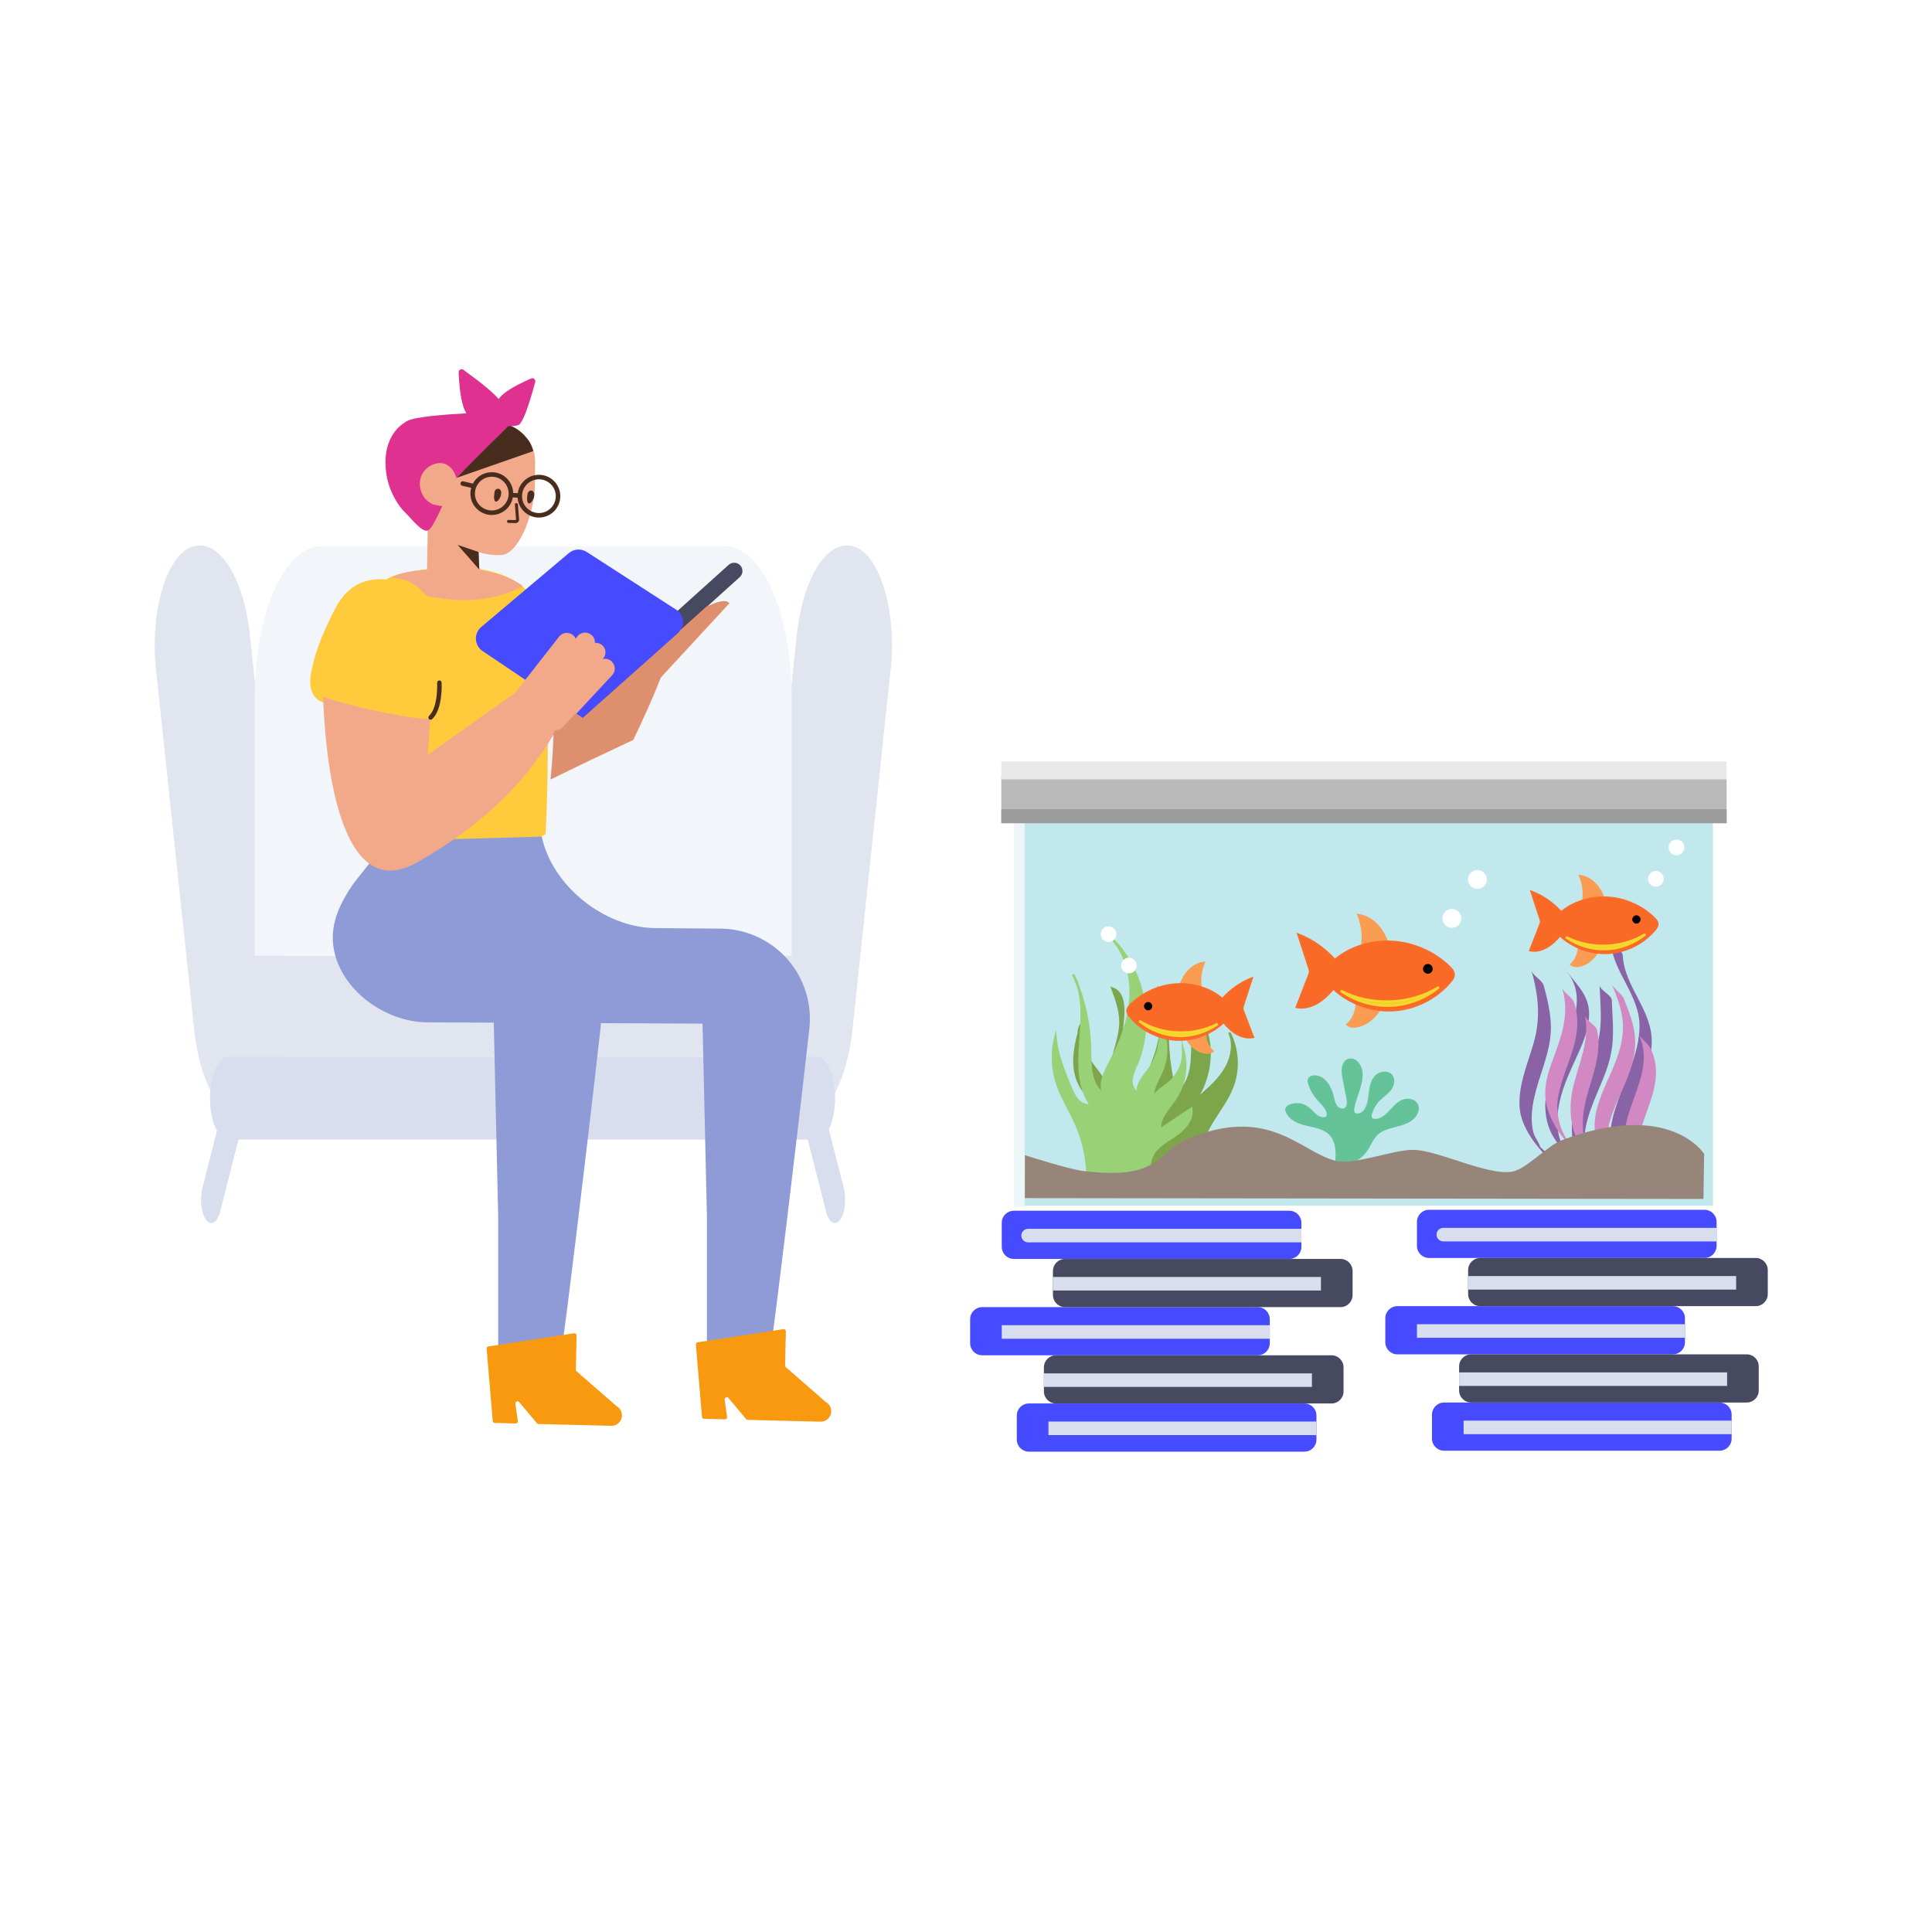
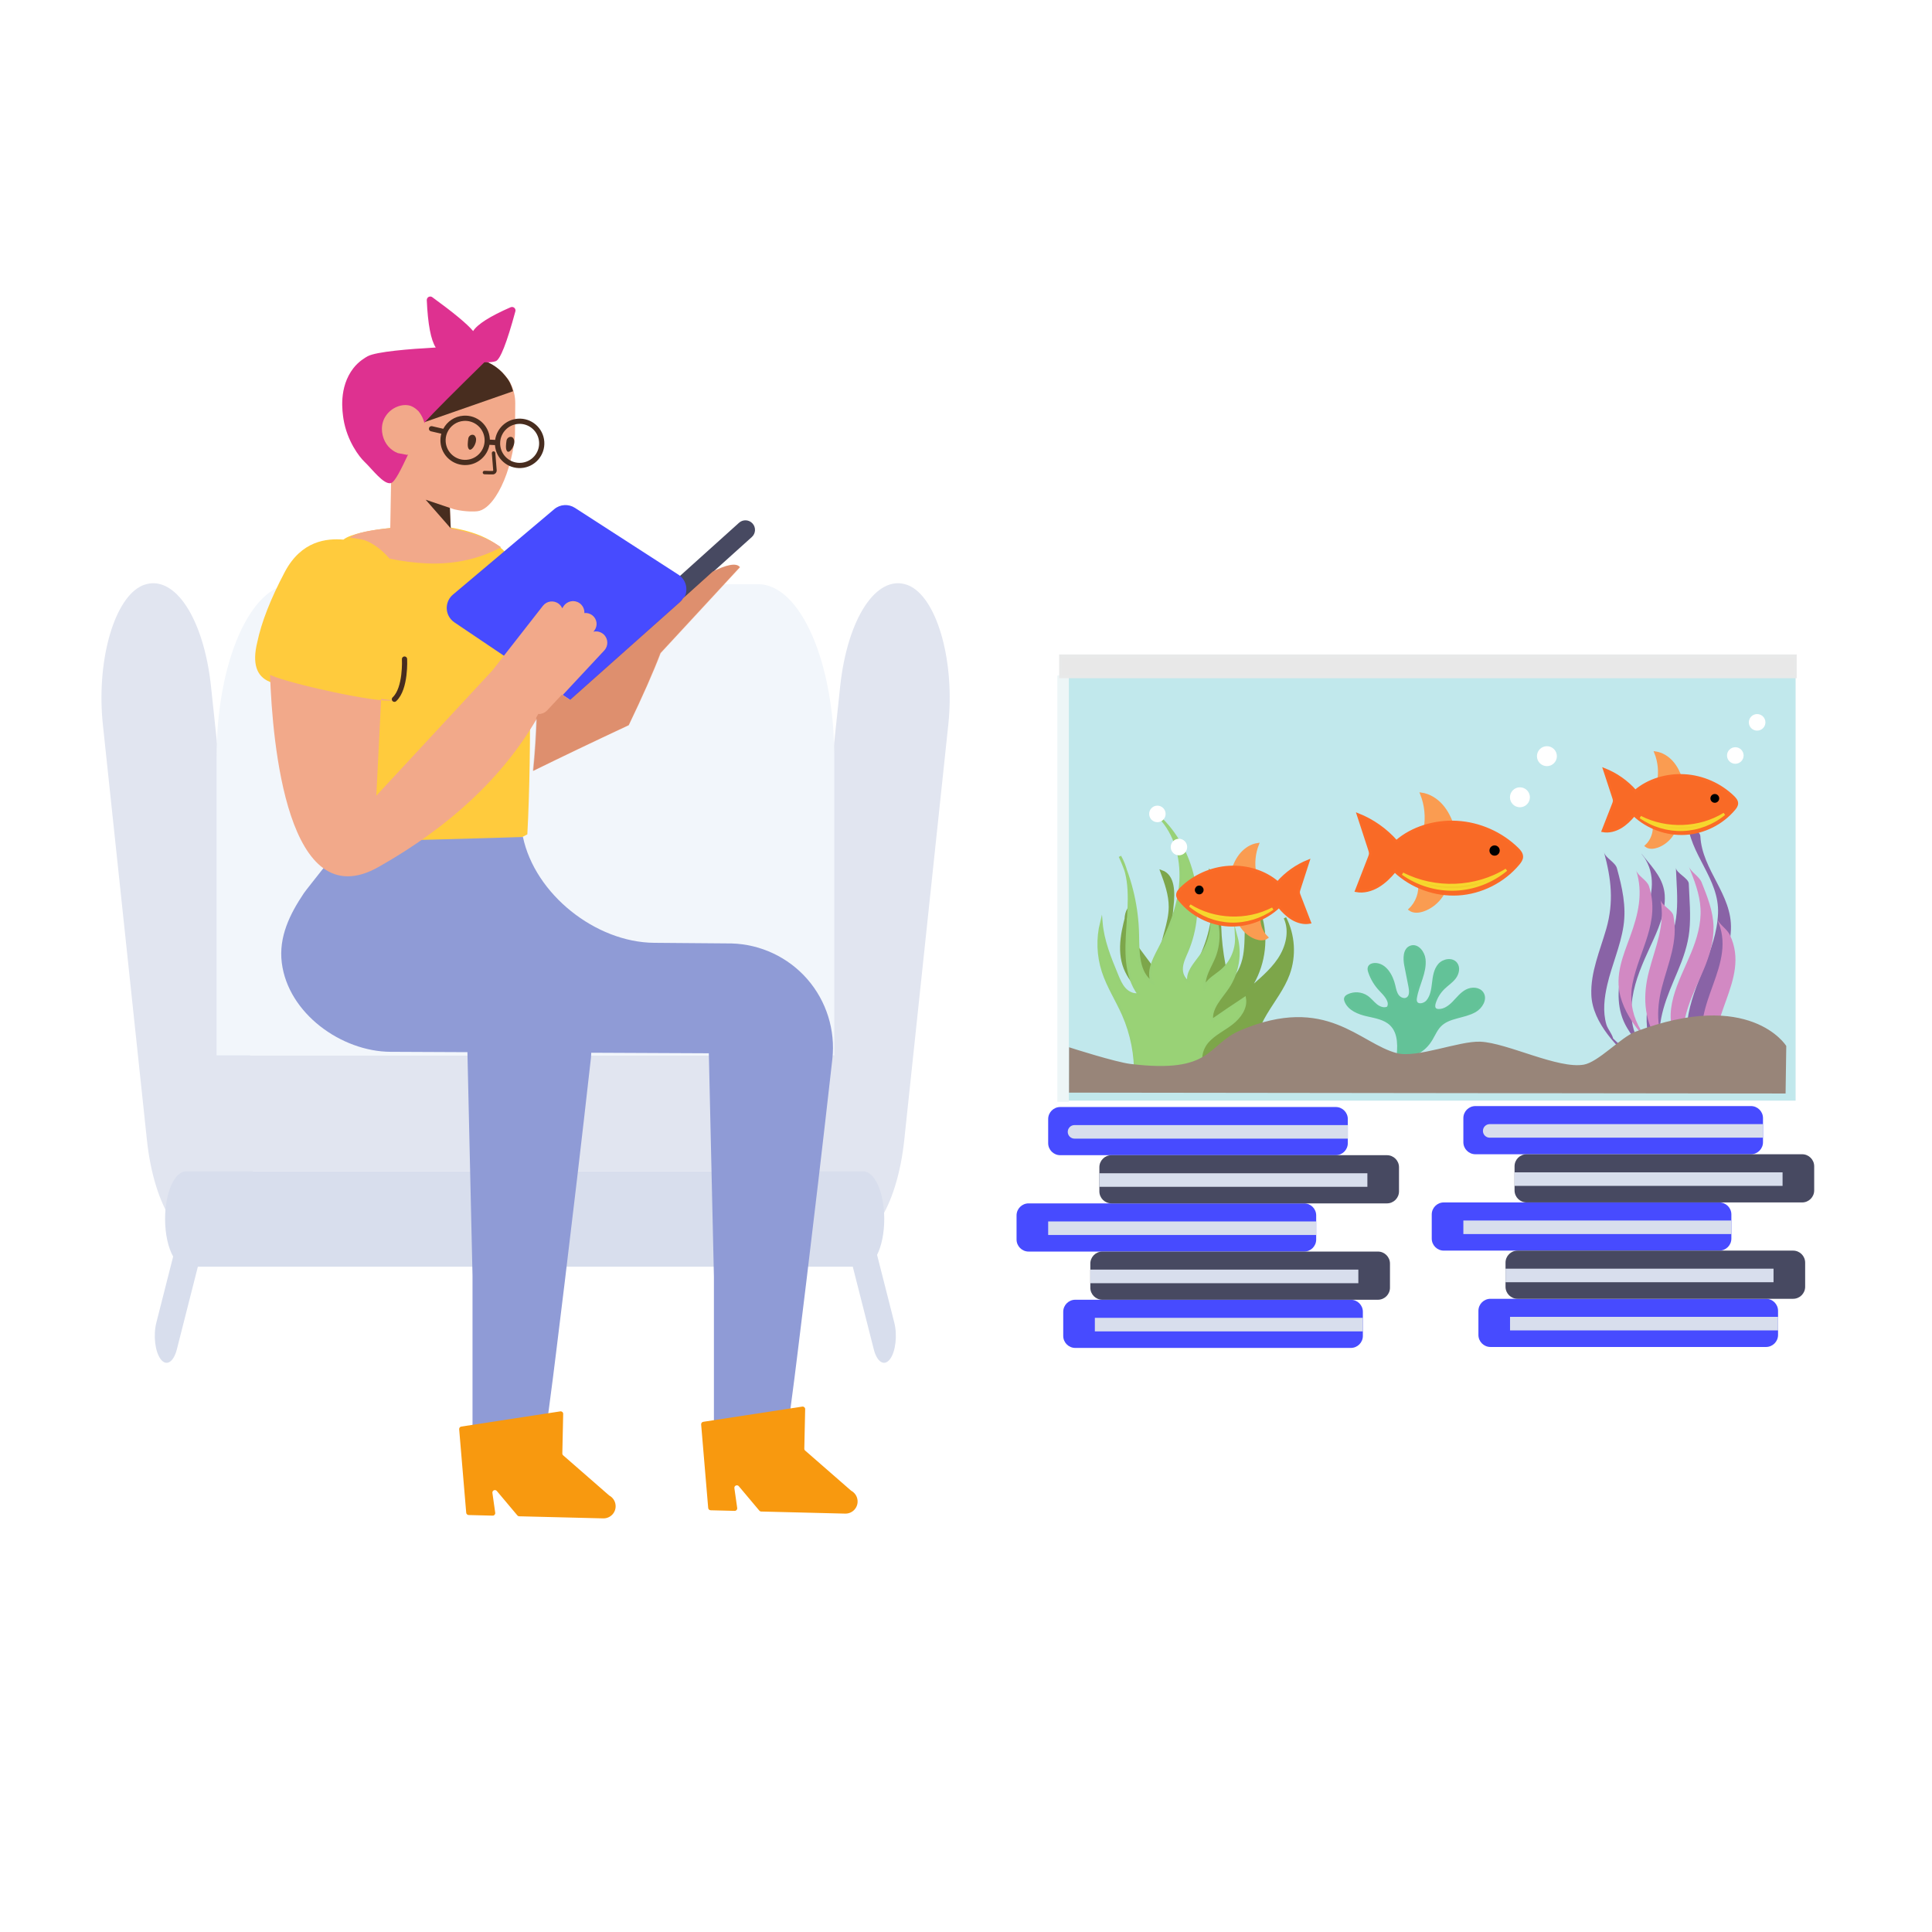
<svg xmlns="http://www.w3.org/2000/svg" xmlns:ns1="https://boxy-svg.com" viewBox="0 0 500 500">
-   <g id="Study-online" stroke="none" stroke-width="1" fill="none" fill-rule="evenodd" transform="matrix(1.133155, 0, 0, 1.133155, -828.9509, -513.1979)" style="" ns1:origin="0.587 0.92">
-     <g id="Interior-/-Sofa-/-Sofa-2" transform="matrix(0.151403, 0, 0, 0.343886, 759.5852, 569.7455)" style="">
+   <g id="Study-online" stroke="none" stroke-width="1" fill="none" fill-rule="evenodd" transform="matrix(1.133155, 0, 0, 1.133155, -828.24, -440.8485)" style="" ns1:origin="0.587 0.92">
+     <g id="Interior-/-Sofa-/-Sofa-2" transform="matrix(0.174177, 0, 0, 0.395613, 745.7141, 513.3629)" style="">
      <g id="Sofa" transform="translate(48, 22)">
        <path d="M195.01,273 L917.41,273 L968.66,60.198 C978.156,20.767 1016.292,-4.804 1056.376,1.384 C1058.185,1.663 1059.982,2.017 1061.763,2.446 C1097.212,10.984 1119.028,46.642 1110.491,82.091 L1052.76,321.802 C1043.264,361.233 1005.128,386.804 965.044,380.616 C963.234,380.337 961.437,379.983 959.657,379.554 C938.086,374.359 921.563,359.122 913.856,340 L198.564,340 C190.856,359.122 174.333,374.359 152.763,379.554 C150.982,379.983 149.185,380.337 147.376,380.616 C107.292,386.804 69.156,361.233 59.66,321.802 L1.929,82.091 C-6.608,46.642 15.208,10.984 50.657,2.446 C52.437,2.017 54.234,1.663 56.044,1.384 C96.128,-4.804 134.264,20.767 143.76,60.198 L195.01,273 Z" id="Combined-Shape" fill="#E1E5F0" fill-rule="nonzero" />
        <g id="completed" transform="translate(151, 1)">
          <path d="M100,0 L710,0 C765.228,-1.01453063e-14 810,44.772 810,100 L810,272 L0,272 L0,100 C-6.76353751e-15,44.772 44.772,1.01453063e-14 100,0 Z" id="Mask" transform="matrix(1, 0, 0, 1, 0, 0)" fill="#F2F6FB" fill-rule="nonzero" />
        </g>
        <path d="M126.499,395 L98.926,442.757 C94.646,450.171 85.166,452.711 77.753,448.43 C70.339,444.15 67.799,434.671 72.079,427.257 L94.069,389.17 C87.637,384.136 83.503,376.301 83.503,367.5 C83.503,352.312 95.815,340 111.003,340 L999.003,340 C1014.19,340 1026.503,352.312 1026.503,367.5 C1026.503,375.761 1022.86,383.171 1017.093,388.212 L1039.636,427.257 C1043.916,434.671 1041.376,444.15 1033.962,448.43 C1026.549,452.711 1017.069,450.171 1012.789,442.757 L985.217,395 L126.499,395 Z" id="Combined-Shape" fill="#D8DEED" fill-rule="nonzero" />
      </g>
    </g>
-     <g id="Characters-in-moshion-/-Woman-in-moshion-/-10" transform="matrix(0.343886, 0, 0, 0.343886, 712.7811, 409.3367)" style="">
+     <g id="Characters-in-moshion-/-Woman-in-moshion-/-10" transform="matrix(0.397665, 0, 0, 0.397665, 685.5666, 308.8923)" style="">
      <g id="Woman" transform="translate(261, 368)">
        <path d="M 152.253 316.148 C 97.571 342.946 70.676 322.304 57.505 334.03 L 53.54 335.998 C 33.702 309.451 25.793 273.504 29.815 228.157 C 20.29 225.823 12.125 223.435 8.398 221.686 C 0.943 218.188 -1.045 210.535 2.436 198.725 C 5.358 187.378 11.225 174.22 20.035 159.252 C 30.506 141.462 45.166 140.943 54.62 142.13 C 62.911 135.978 103.188 135.279 110.737 136.811 C 122.612 139.309 140.223 142.809 149.816 157.147 C 152.896 161.616 154.318 165.96 155.055 169.066 C 155.055 169.066 156.477 173.411 157.479 178.144 C 159.783 188.969 157.244 266.758 152.253 316.148 Z" id="T-shirt" fill="#FFCB3D" fill-rule="nonzero" style="" transform="matrix(0.998919, -0.046475, 0.046475, 0.998919, -10.88313, 4.027017)" />
        <rect id="Shadow-Book" fill="#474961" fill-rule="nonzero" transform="translate(231.3636, 182.7206) rotate(-42) translate(-231.3636, -182.7206) " x="158.864" y="177.221" width="145" height="11" rx="5.5" />
        <path d="M243.358,166.979 L186.007,125.552 C182.443,122.978 177.617,123.033 174.113,125.688 L113.429,171.66 C109.027,174.995 108.162,181.267 111.497,185.67 C112.056,186.407 112.714,187.063 113.453,187.62 L177.645,235.95 L243.761,182.884 C248.069,179.427 248.758,173.133 245.301,168.826 C244.739,168.126 244.085,167.504 243.358,166.979 Z" id="Book" fill="#474BFF" fill-rule="nonzero" transform="translate(178.4375, 178.5852) rotate(-3) translate(-178.4375, -178.5852) " />
        <path d="M 318.363 630.465 C 316.296 633.584 294.726 660.099 295.651 660.952 C 294.137 659.565 192.68 663.349 192.68 663.349 C 185.606 630.515 150.705 603.072 117.132 602.912 L 72.634 602.752 C 55.936 602.379 40.038 595.018 28.978 582.454 C 17.946 569.918 12.624 553.219 14.393 536.629 C 24.805 439.726 35.347 353.012 35.347 353.012 L 39.14 322.951 C 39.376 321.085 111.767 306.75 42.811 319.724 L 77.699 319.724 C 79.751 319.724 81.424 321.378 81.433 323.43 L 81.837 411.294 L 85.346 539.617 L 152.883 539.617 C 152.938 538.629 152.938 537.616 153.045 536.629 C 163.452 439.726 173.998 353.012 173.998 353.012 L 177.79 322.951 C 178.025 321.085 179.596 319.724 181.461 319.724 L 216.346 319.724 C 218.401 319.724 220.07 321.378 220.079 323.43 L 220.483 411.294 L 223.994 539.617 C 249.44 539.617 268.153 539.617 268.153 539.617 C 296.302 539.617 327.095 561.354 330.85 590.51 C 332.765 605.367 326.329 618.489 318.363 630.465" style="fill: rgb(143, 155, 214); fill-opacity: 1; fill-rule: nonzero; stroke: none;" id="path1038" transform="matrix(-0.999989, -0.004593, 0.004593, -0.999989, 343.0026, 978.4821)" />
-         <path d="M 78.54 100.283 C 75.549 96.409 72.87 92.767 71.447 89.77 C 69.338 85.407 70.437 72.685 74.425 67.609 C 78.414 62.534 110.043 39.06 110.442 39.032 C 113.812 38.495 132.803 36.265 143.57 49.747 C 144.551 50.881 145.44 52.122 146.25 53.669 C 148.004 57.256 148.982 61.197 148.962 65.208 L 148.807 83.063 C 148.733 84.872 148.559 86.689 148.278 88.413 C 146.264 101.184 142.294 111.787 137.76 118.62 C 134.411 123.766 130.616 126.838 127.131 127.182 C 126.141 127.352 120.747 127.629 114.33 126.173 C 113.911 126.065 114.021 126.154 111.411 125.229 L 111.945 136.995 C 120.602 138.805 131.811 141.304 140.828 147.877 C 127.955 154.726 113.699 157.808 98.06 157.123 C 91.333 156.828 84.24 155.926 76.781 154.416 C 71.245 147.863 64.5 144.005 60.734 143.382 C 59.018 143.099 56.691 142.627 53.966 142.315 C 54.014 142.274 54.061 142.234 54.109 142.193 C 57.399 139.484 66.855 137.801 77.176 136.886 L 77.819 100.056 L 78.54 100.283 Z M 162.891 243.598 C 163.123 243.597 163.355 243.583 163.585 243.557 C 163.362 243.568 163.139 243.567 162.916 243.554 C 162.908 243.569 162.899 243.583 162.891 243.598 Z M 176.268 232.668 L 180.51 235.491 L 184.449 231.985 C 184.579 231.888 184.705 231.784 184.827 231.674 L 187.182 229.553 L 243.442 179.492 C 244.225 178.795 244.873 178.003 245.383 177.149 L 262.396 161.83 C 270.1 158.022 276.078 156.518 278.073 159.323 C 278.073 159.323 248.248 191.667 232.496 208.643 C 228.375 219.445 222.266 233.26 214.171 250.088 C 194.005 259.516 175.716 268.262 159.305 276.324 C 160.362 265.785 160.983 255.762 161.284 246.406 C 141.692 279.966 111.408 308.327 70.432 331.488 C 18.03 361.107 9.488 260.125 8.128 221.139 C 8.321 221.235 8.518 221.328 8.718 221.418 C 19.465 226.229 69.301 237.318 78.535 235.818 C 78.8 235.786 79.057 235.724 79.304 235.633 L 77.734 259.86 L 135.874 218.563 C 135.886 218.547 135.898 218.532 135.91 218.516 L 164.846 181.48 C 167.056 178.651 171.141 178.15 173.97 180.36 C 174.856 181.052 175.514 181.929 175.932 182.893 L 176.769 181.652 C 178.776 178.676 182.816 177.891 185.792 179.898 C 187.754 181.222 188.764 183.429 188.649 185.632 C 190.21 185.483 191.829 185.894 193.179 186.912 L 193.197 186.925 C 195.941 188.993 196.489 192.893 194.422 195.636 C 194.367 195.709 194.31 195.781 194.252 195.851 L 193.827 196.367 C 195.872 195.881 198.115 196.396 199.768 197.937 C 202.393 200.385 202.537 204.498 200.088 207.124 L 176.268 232.668 Z" id="Skin" fill="#F2A98A" fill-rule="nonzero" style="" />
+         <path d="M 78.54 100.283 C 75.549 96.409 72.87 92.767 71.447 89.77 C 69.338 85.407 70.437 72.685 74.425 67.609 C 78.414 62.534 110.043 39.06 110.442 39.032 C 113.812 38.495 132.803 36.265 143.57 49.747 C 144.551 50.881 145.44 52.122 146.25 53.669 C 148.004 57.256 148.982 61.197 148.962 65.208 L 148.807 83.063 C 148.733 84.872 148.559 86.689 148.278 88.413 C 146.264 101.184 142.294 111.787 137.76 118.62 C 134.411 123.766 130.616 126.838 127.131 127.182 C 126.141 127.352 120.747 127.629 114.33 126.173 C 113.911 126.065 114.021 126.154 111.411 125.229 L 111.945 136.995 C 120.602 138.805 131.811 141.304 140.828 147.877 C 127.955 154.726 113.699 157.808 98.06 157.123 C 91.333 156.828 84.24 155.926 76.781 154.416 C 71.245 147.863 64.5 144.005 60.734 143.382 C 59.018 143.099 56.691 142.627 53.966 142.315 C 54.014 142.274 54.061 142.234 54.109 142.193 C 57.399 139.484 66.855 137.801 77.176 136.886 L 77.819 100.056 L 78.54 100.283 Z M 162.891 243.598 C 163.123 243.597 163.355 243.583 163.585 243.557 C 163.362 243.568 163.139 243.567 162.916 243.554 C 162.908 243.569 162.899 243.583 162.891 243.598 Z M 176.268 232.668 L 180.51 235.491 L 184.449 231.985 C 184.579 231.888 184.705 231.784 184.827 231.674 L 187.182 229.553 L 243.442 179.492 C 244.225 178.795 244.873 178.003 245.383 177.149 L 262.396 161.83 C 270.1 158.022 276.078 156.518 278.073 159.323 C 278.073 159.323 248.248 191.667 232.496 208.643 C 228.375 219.445 222.266 233.26 214.171 250.088 C 194.005 259.516 175.716 268.262 159.305 276.324 C 160.362 265.785 160.983 255.762 161.284 246.406 C 141.692 279.966 111.408 308.327 70.432 331.488 C 18.03 361.107 9.488 260.125 8.128 221.139 C 8.321 221.235 8.518 221.328 8.718 221.418 C 19.465 226.229 69.301 237.318 78.535 235.818 C 78.8 235.786 71.686 234.991 71.933 234.9 L 69.172 290.531 L 135.874 218.563 C 135.886 218.547 135.898 218.532 135.91 218.516 L 164.846 181.48 C 167.056 178.651 171.141 178.15 173.97 180.36 C 174.856 181.052 175.514 181.929 175.932 182.893 L 176.769 181.652 C 178.776 178.676 182.816 177.891 185.792 179.898 C 187.754 181.222 188.764 183.429 188.649 185.632 C 190.21 185.483 191.829 185.894 193.179 186.912 L 193.197 186.925 C 195.941 188.993 196.489 192.893 194.422 195.636 C 194.367 195.709 194.31 195.781 194.252 195.851 L 193.827 196.367 C 195.872 195.881 198.115 196.396 199.768 197.937 C 202.393 200.385 202.537 204.498 200.088 207.124 L 176.268 232.668 Z" id="Skin" fill="#F2A98A" fill-rule="nonzero" style="" />
        <path d="M161.002,245.667 C161.401,244.976 161.795,244.283 162.185,243.588 C164.044,243.692 165.934,242.999 167.304,241.531 L175.72,232.506 L180.205,235.491 L184.144,231.985 C184.273,231.888 184.4,231.784 184.522,231.673 L186.877,229.553 L243.137,179.492 C243.92,178.795 244.567,178.003 245.078,177.149 L262.091,161.83 C269.795,158.022 275.772,156.518 277.768,159.323 C277.768,159.323 247.97,191.636 232.213,208.619 C228.096,219.479 222,233.407 214.05,250.002 C193.811,259.463 175.461,268.237 159,276.324 C160.084,265.507 160.71,255.234 161.002,245.667 Z" id="Shadow-Arm" fill="#8C2A00" fill-rule="nonzero" opacity="0.2" />
        <polygon id="Shadow" fill="#482D1F" fill-rule="nonzero" transform="translate(104.8667, 128.751) rotate(-4) translate(-104.8667, -128.751) " points="111.641 125.728 98.092 120.065 111.295 137.437" />
        <path d="M128.491,39.931 C133.965,41.747 139.62,45.038 143.68,50.92 C144.58,52.12 145.38,53.42 146.08,55.02 C146.741,56.652 147.247,58.341 147.58,60.064 L95.816,74.152 L104.677,40.566 C114.443,39.834 122.381,39.622 128.491,39.931 Z" id="Hair" fill="#482D1F" fill-rule="nonzero" transform="translate(121.6981, 56.97284) rotate(-4) translate(-121.6981, -56.97284) " />
        <path d="M132.176,43.822 C113.271,59.911 101.212,70.443 95.999,75.418 C95.802,75.664 95.604,75.918 95.405,76.181 C95.254,75.262 94.628,72.264 92.546,69.266 C92.346,69.066 90.646,66.866 88.046,65.766 C83.346,63.966 77.146,66.066 73.746,70.366 C70.146,74.766 70.146,80.666 72.046,85.166 C73.946,89.666 77.646,91.766 78.946,92.366 L84.246,93.766 L84.806,93.557 C80.272,101.637 76.147,108.904 73.805,109.287 C69.546,109.985 63.711,100.586 59.453,95.933 C56.746,92.976 50.413,83.478 49.207,70.781 C48.879,66.586 47.564,52.344 56.988,41.856 C60.275,38.213 64.001,36.447 65.535,35.674 C70.734,33.353 90.085,33.171 104.927,33.397 C102.416,28.836 101.336,19.674 101.687,5.91 C101.699,5.457 101.863,5.021 102.155,4.675 C102.865,3.829 104.126,3.719 104.972,4.429 C116.599,14.19 123.942,21.205 127.002,25.473 C129.729,21.739 137.207,17.691 149.437,13.327 C149.866,13.174 150.336,13.172 150.767,13.322 C151.81,13.686 152.361,14.826 151.997,15.869 C145.81,33.632 141.4,42.883 138.768,43.621 C137.321,44.026 135.124,44.093 132.176,43.822 Z" id="Kerchief" fill="#DE3190" fill-rule="nonzero" transform="translate(100.5327, 56.64235) rotate(-4) translate(-100.5327, -56.64235) " />
        <path d="M143.95,86.547 C144.166,85.329 145.3,84.348 146.511,84.463 C147.316,84.507 147.956,85.064 148.353,86.44 C148.897,89.91 145.413,94.565 144.169,92.546 C143.28,91.305 143.677,88.371 143.95,86.547 Z M122,85.338 C122.216,84.12 123.35,83.139 124.561,83.254 C125.366,83.298 126.006,83.855 126.403,85.231 C126.947,88.701 123.463,93.356 122.219,91.338 C121.33,90.097 121.727,87.162 122,85.338 Z" id="Eyes" fill="#482D1F" fill-rule="nonzero" />
        <path d="M 135.905 93.965 L 136.005 103.965 C 136.005 104.002 135.852 104.155 135.805 104.155 C 135.258 104.155 134.699 104.119 133.826 104.034 C 133.657 104.018 133.479 104 133.224 103.974 C 132.903 103.941 132.727 103.923 132.558 103.906 C 131.981 103.848 131.502 103.803 130.991 103.758 C 130.441 103.71 129.956 104.118 129.908 104.668 C 129.861 105.218 130.268 105.703 130.818 105.751 C 131.319 105.794 131.789 105.839 132.358 105.896 C 132.525 105.913 132.7 105.931 133.022 105.964 C 133.28 105.99 133.46 106.008 133.633 106.025 C 134.565 106.115 135.18 106.155 135.805 106.155 C 136.957 106.155 138.005 105.107 138.005 103.955 L 137.905 93.945 C 137.899 93.392 137.447 92.949 136.895 92.955 C 136.342 92.96 135.899 93.412 135.905 93.965 Z" id="Nose" fill="#482D1F" fill-rule="nonzero" transform="matrix(0.997564, -0.069756, 0.069756, 0.997564, -6.618254, 9.586648)" />
        <path d="M106.901,80.823 L101.04,79.026 C100.248,78.783 99.803,77.944 100.046,77.152 C100.289,76.36 101.128,75.915 101.92,76.158 L108.221,78.09 C110.728,74.068 115.192,71.392 120.28,71.392 C128.122,71.392 134.48,77.749 134.48,85.592 C134.48,85.779 134.476,85.965 134.469,86.151 L137.491,86.522 C138.856,80.105 144.556,75.292 151.38,75.292 C159.222,75.292 165.58,81.649 165.58,89.492 C165.58,97.334 159.222,103.692 151.38,103.692 C143.542,103.692 137.188,97.342 137.18,89.506 L134.038,89.121 C132.469,95.256 126.904,99.792 120.28,99.792 C112.438,99.792 106.08,93.434 106.08,85.592 C106.08,83.919 106.369,82.313 106.901,80.823 Z M110.125,80.861 C109.454,82.298 109.08,83.901 109.08,85.592 C109.08,91.777 114.094,96.792 120.28,96.792 C126.466,96.792 131.48,91.777 131.48,85.592 C131.48,79.406 126.466,74.392 120.28,74.392 C116.033,74.392 112.338,76.756 110.439,80.239 C110.432,80.27 110.423,80.301 110.414,80.331 C110.353,80.532 110.253,80.711 110.125,80.861 Z M140.212,88.639 C140.191,88.921 140.18,89.205 140.18,89.492 C140.18,95.677 145.194,100.692 151.38,100.692 C157.566,100.692 162.58,95.677 162.58,89.492 C162.58,83.306 157.566,78.292 151.38,78.292 C145.685,78.292 140.984,82.541 140.273,88.042 C140.284,88.151 140.283,88.262 140.269,88.374 C140.258,88.466 140.238,88.554 140.212,88.639 Z" id="Glasses" fill="#482D1F" fill-rule="nonzero" transform="translate(132.7798, 87.54162) rotate(-4) translate(-132.7798, -87.54162) " />
        <path d="M88.071,213.123 C88.071,213.123 84.855,229.715 76.855,234.115" id="Path" stroke="#482D1F" stroke-width="3" stroke-linecap="round" stroke-linejoin="round" transform="translate(82.46305, 223.6195) rotate(-14) translate(-82.46305, -223.6195) " />
      </g>
    </g>
-     <g id="Active-objects-/-Books" transform="matrix(0.343886, 0, 0, 0.343886, 935.9159, 692.9602)" style="">
+     <g id="Active-objects-/-Books" transform="matrix(0.343886, 0, 0, 0.343886, 945.8897, 605.4222)" style="">
      <g id="Books" transform="translate(50, 106)">
        <path d="M39,128 L222,128 C226.418,128 230,131.582 230,136 L230,152 C230,156.418 226.418,160 222,160 L39,160 C34.582,160 31,156.418 31,152 L31,136 C31,131.582 34.582,128 39,128 Z M29,0 L212,0 C216.418,-8.11624501e-16 220,3.582 220,8 L220,24 C220,28.418 216.418,32 212,32 L29,32 C24.582,32 21,28.418 21,24 L21,8 C21,3.582 24.582,8.11624501e-16 29,0 Z M8,64 L191,64 C195.418,64 199,67.582 199,72 L199,88 C199,92.418 195.418,96 191,96 L8,96 C3.582,96 5.41083001e-16,92.418 0,88 L0,72 C-5.41083001e-16,67.582 3.582,64 8,64 Z" id="Blue-Books" fill="#474BFF" fill-rule="nonzero" />
        <path d="M57,96 L240,96 C244.418,96 248,99.582 248,104 L248,120 C248,124.418 244.418,128 240,128 L57,128 C52.582,128 49,124.418 49,120 L49,104 C49,99.582 52.582,96 57,96 Z M63,32 L246,32 C250.418,32 254,35.582 254,40 L254,56 C254,60.418 250.418,64 246,64 L63,64 C58.582,64 55,60.418 55,56 L55,40 C55,35.582 58.582,32 63,32 Z" id="Black-Books" fill="#474961" fill-rule="nonzero" />
        <path d="M38.5,12 L220,12 L220,21 L38.5,21 C36.015,21 34,18.985 34,16.5 C34,14.015 36.015,12 38.5,12 Z M55,44 L233,44 L233,53 L55,53 L55,44 Z M21,76 L199,76 L199,85 L21,85 L21,76 Z M49,108 L227,108 L227,117 L49,117 L49,108 Z M52,140 L230,140 L230,149 L52,149 L52,140 Z" id="Paper" fill="#D8DEED" fill-rule="nonzero" />
      </g>
    </g>
    <text style="font-size: 36; font-family: Roboto; white-space: pre;" transform="matrix(1, 0, 0, 1, 752.3909, 617.5144)">https://boxy-svg.com/app</text>
-     <g id="g-1" transform="matrix(0.343886, 0, 0, 0.343886, 1030.739, 692.7437)" style="">
+     <g id="g-1" transform="matrix(0.343886, 0, 0, 0.343886, 1040.713, 605.2057)" style="">
      <g id="g-2" transform="translate(50, 106)">
        <path d="M39,128 L222,128 C226.418,128 230,131.582 230,136 L230,152 C230,156.418 226.418,160 222,160 L39,160 C34.582,160 31,156.418 31,152 L31,136 C31,131.582 34.582,128 39,128 Z M29,0 L212,0 C216.418,-8.11624501e-16 220,3.582 220,8 L220,24 C220,28.418 216.418,32 212,32 L29,32 C24.582,32 21,28.418 21,24 L21,8 C21,3.582 24.582,8.11624501e-16 29,0 Z M8,64 L191,64 C195.418,64 199,67.582 199,72 L199,88 C199,92.418 195.418,96 191,96 L8,96 C3.582,96 5.41083001e-16,92.418 0,88 L0,72 C-5.41083001e-16,67.582 3.582,64 8,64 Z" id="path-2" fill="#474BFF" fill-rule="nonzero" />
        <path d="M57,96 L240,96 C244.418,96 248,99.582 248,104 L248,120 C248,124.418 244.418,128 240,128 L57,128 C52.582,128 49,124.418 49,120 L49,104 C49,99.582 52.582,96 57,96 Z M63,32 L246,32 C250.418,32 254,35.582 254,40 L254,56 C254,60.418 250.418,64 246,64 L63,64 C58.582,64 55,60.418 55,56 L55,40 C55,35.582 58.582,32 63,32 Z" id="path-3" fill="#474961" fill-rule="nonzero" />
        <path d="M38.5,12 L220,12 L220,21 L38.5,21 C36.015,21 34,18.985 34,16.5 C34,14.015 36.015,12 38.5,12 Z M55,44 L233,44 L233,53 L55,53 L55,44 Z M21,76 L199,76 L199,85 L21,85 L21,76 Z M49,108 L227,108 L227,117 L49,117 L49,108 Z M52,140 L230,140 L230,149 L52,149 L52,140 Z" id="path-4" fill="#D8DEED" fill-rule="nonzero" />
      </g>
    </g>
  </g>
-   <g id="Fish_tank" transform="matrix(0.629898, 0, 0, 0.629898, 99.63071, 21.10509)" style="">
+   <g id="Fish_tank" transform="matrix(0.665097, 0, 0, 0.665097, 101.8158, -22.34249)" style="">
    <g>
      <rect x="260.11" y="297.37" class="st19" width="285" height="164" style="fill: rgb(193, 232, 236); stroke: rgb(194, 232, 236); stroke-miterlimit: 10;" />
      <rect x="260.35" y="298.42" class="st20" width="0.48" height="161.9" style="fill: rgb(237, 246, 247); stroke: rgb(237, 246, 247); stroke-miterlimit: 10; stroke-width: 4px;" />
-       <rect x="253.73" y="286.2" class="st21" width="297" height="18" style="fill: rgb(186, 186, 186); stroke: rgb(187, 186, 185); stroke-miterlimit: 10;" />
-       <rect x="253.73" y="279.82" class="st22" width="297" height="6.38" style="fill: rgb(232, 232, 232); stroke: rgb(232, 233, 233); stroke-miterlimit: 10;" />
-       <rect x="253.73" y="299.47" class="st23" width="297" height="4.73" style="fill: rgb(156, 156, 156); stroke: rgb(155, 155, 156); stroke-miterlimit: 10;" />
+       <rect x="259.545" y="288.753" class="st22" width="285.996" height="8.235" style="fill: rgb(232, 232, 232); stroke: rgb(232, 233, 233); stroke-miterlimit: 10;" />
      <g>
        <g>
          <path class="st24" d="M493.07,441.39c-1.77-10.92,2.58-20.13,6.7-29.94c2.11-5.03,3.91-10.11,4.49-15.56 c0.65-6.12,0.02-12.3-0.21-18.44c-0.08-2.17-4.94-4.13-5.02-6.23c0.22,5.84,0.81,11.73,0.3,17.57 c-0.51,5.77-2.36,11.13-4.59,16.43c-4.12,9.82-8.47,19.02-6.7,29.94C488.43,437.47,492.7,439.13,493.07,441.39L493.07,441.39z" style="fill: rgb(137, 99, 166);" />
        </g>
      </g>
      <g>
        <g>
          <path class="st24" d="M508.55,436.89c1.88-14.45,11.3-26.94,11.9-41.62c0.56-13.64-11.23-23.01-11.9-36.31 c-0.11-2.19-4.91-4.11-5.02-6.23c0.67,13.31,12.46,22.66,11.9,36.31c-0.6,14.68-10.02,27.17-11.9,41.62 C503.29,432.53,508.79,435.11,508.55,436.89L508.55,436.89z" style="fill: rgb(137, 99, 166);" />
        </g>
      </g>
      <g>
        <g>
          <path class="st24" d="M479.56,442.15c-1.32-1.12-2.63-2.24-3.88-3.43c-0.5-0.46-0.99-0.94-1.46-1.42 c-2.35-2.56-2.21-2.33,0.43,0.68c-0.15-1.68-2.15-3.93-2.67-5.74c-1.47-5.05-0.81-10.42,0.35-15.45 c1.77-7.69,5.11-14.99,6.3-22.83c1.18-7.77-0.51-15.05-2.54-22.51c-0.65-2.38-4.38-3.9-5.02-6.23 c2.81,10.35,3.86,19.33,0.87,29.8c-2.39,8.37-6.16,16.82-5.81,25.71c0.45,11.08,10.49,20.92,18.45,27.65 C482.59,446.7,481.56,443.85,479.56,442.15L479.56,442.15z" style="fill: rgb(137, 99, 166);" />
        </g>
      </g>
      <g>
        <g>
          <path class="st24" d="M489.3,370.43c0.31,0.39,0.63,0.77,0.94,1.16c-1.25-1.57-2.5-3.14-3.75-4.71 c9.56,14-5.02,30.71-8.49,44.45c-1.9,7.5-2.01,15.48,2.08,22.3c2.75,4.59,6.6,9.09,10.49,12.76c-1.91-1.81-3.09-4.41-5.02-6.23 c-1.6-1.63-1.63-1.52-0.09,0.32c-0.51-0.8-0.98-1.63-1.39-2.48c-0.79-1.64-1.39-3.37-1.79-5.15c-0.8-3.6-0.72-7.34-0.17-10.97 c1.09-7.11,4.02-13.58,6.99-20.06c2.84-6.18,6.06-13.01,5.58-20.01c-0.42-6.03-4.26-10.13-7.87-14.58 c-0.09-0.11-1.82-2.32-0.94-1.08C486.93,367.63,488.16,369.02,489.3,370.43L489.3,370.43z" style="fill: rgb(137, 99, 166);" />
        </g>
      </g>
      <path class="st25" d="M335.16,444.76c-1.14-5.8,1.26-11.71,4.29-16.78c3.03-5.07,6.79-9.79,8.82-15.34 c2.59-7.07,2.09-15.21-1.36-21.9c2.4,5.18,0.8,11.46-2.4,16.19c-3.19,4.73-7.78,8.31-12,12.14c5.37-7.47,7.46-17.22,5.64-26.24 c-1.12-5.55-3.66-11.07-2.64-16.64c-2.05,5.21-3.28,10.75-3.62,16.35c-0.26,4.27-0.02,8.59-0.75,12.8s-2.63,8.47-6.19,10.84 c-2.64-9.59-3.75-19.59-3.28-29.52c0.24-5.03,0.45-11.05-3.65-13.97c2.14,9.91,1.29,20.46-2.44,29.9 c-2.37,6.01-5.77,13.18-1.92,18.37c-10.13-7.7-12.05-22.24-10.59-34.88c0.58-5.07,0.64-11.78-4.19-13.43 c1.66,4.49,3.34,9.11,3.3,13.9c-0.04,6.51-3.24,12.64-3.65,19.13c-0.37,5.88,1.69,11.88,5.59,16.3 c-4.57-6.14-9.15-12.28-13.72-18.41c-3.58-4.8-7.29-11.15-4.32-16.35c-2.17,7.57-4.32,15.8-1.44,23.12 c2.62,6.66,8.81,11.08,14.11,15.88c5.3,4.81,10.27,11.37,9.11,18.43c-0.16,0.97-0.43,1.98-0.11,2.91s1.58,1.59,2.31,0.94" style="fill: rgb(125, 166, 74); stroke: rgb(124, 166, 75); stroke-miterlimit: 10;" />
      <path class="st26" d="M390.69,446.03c0.6-4.83,0.95-10.44-2.55-13.82c-2.44-2.36-6.05-2.9-9.36-3.66 c-3.31-0.77-6.91-2.21-8.2-5.36c-0.15-0.37-0.26-0.77-0.16-1.15c0.14-0.53,0.64-0.88,1.14-1.12c2.27-1.11,5.12-0.9,7.21,0.52 c1.36,0.93,2.36,2.3,3.65,3.33c1.29,1.03,3.12,1.69,4.58,0.92c1.43-2.31-1.09-4.94-2.98-6.9c-1.89-1.97-3.34-4.37-4.21-6.96 c-0.21-0.61-0.38-1.3-0.12-1.9c0.34-0.8,1.32-1.12,2.19-1.13c4.02-0.04,6.56,4.34,7.47,8.26c0.32,1.39,0.58,2.86,1.44,4.01 s2.55,1.82,3.75,1.05c1.41-0.9,1.25-2.97,0.93-4.61c-0.54-2.73-1.08-5.46-1.62-8.19c-0.54-2.72-0.57-6.4,2.06-7.3 c2.58-0.88,4.91,2.12,5.21,4.83c0.56,5.09-2.48,9.85-3.33,14.9c-0.1,0.58-0.16,1.2,0.08,1.74c0.72,1.63,3.29,1.07,4.45-0.28 c1.65-1.92,2.01-4.59,2.31-7.11c0.29-2.51,0.66-5.19,2.32-7.1s5.1-2.46,6.59-0.42c1.16,1.58,0.61,3.9-0.58,5.46 c-1.19,1.56-2.89,2.64-4.3,4.01c-1.62,1.58-2.85,3.55-3.54,5.71c-0.27,0.85-0.41,1.92,0.25,2.52c0.36,0.32,0.86,0.42,1.35,0.43 c2.27,0.05,4.26-1.45,5.84-3.08c1.58-1.63,3-3.5,5.01-4.55s4.87-0.95,6.13,0.93c1.57,2.34-0.39,5.57-2.83,6.97 c-4.32,2.48-10.17,2.11-13.64,5.68C403.41,436.58,404.53,442.96,390.69,446.03z" style="fill: rgb(99, 194, 152); stroke: rgb(100, 195, 153); stroke-miterlimit: 10;" />
      <path class="st27" d="M288.65,452.27c0.23-8.16-1.38-16.37-4.66-23.84c-2.5-5.69-5.96-10.96-7.87-16.87 c-1.98-6.11-2.21-12.78-0.66-19.02c0.59,7.16,3.37,13.92,6.12,20.56c0.78,1.88,1.58,3.81,2.96,5.31s3.46,2.52,5.53,2.07 c-10.86-14.86,1.7-37.62-7.36-53.65c4.37,9.53,6.75,19.96,6.94,30.44c0.12,6.81-0.03,14.97,5.66,18.71 c-1.98-4.01,0.34-8.7,2.42-12.66c4.18-7.94,7.64-16.43,8.47-25.36c0.83-8.93-1.21-18.41-7.01-25.25 c12.85,13.11,16.81,34.15,9.62,51.04c-0.87,2.04-1.89,4.07-2.09,6.27c-0.2,2.21,0.68,4.69,2.69,5.62 c-0.69-3.76,2.47-6.95,4.69-10.06c3.99-5.6,5.36-12.99,3.63-19.65c3.66,6.01,4.26,13.78,1.57,20.28 c-1.56,3.77-4.21,7.45-3.67,11.49c1.22-2.92,4.35-4.44,6.74-6.51c3.72-3.21,5.85-8.18,5.6-13.09c1.79,6.61,0.59,13.97-3.21,19.67 c-2.72,4.08-6.91,8.02-6.28,12.89c4.22-2.93,8.48-5.82,12.77-8.65c0.7,3.81-1.98,7.46-5.05,9.83s-6.7,4.06-9.3,6.94 c-2.6,2.88-3.8,7.63-1.25,10.55" style="fill: rgb(153, 210, 118); stroke: rgb(152, 209, 119); stroke-miterlimit: 10;" />
      <g>
        <g>
          <path class="st28" d="M504.56,445.38c-6.4-12.01,0.71-23.49,5.37-34.69c2.19-5.25,3.91-10.9,3.74-16.65 c-0.18-5.99-2.42-11.61-4.62-17.1c-0.95-2.38-4.08-3.88-5.02-6.23c2.11,5.28,4.28,10.67,4.58,16.41c0.32,6-1.43,11.85-3.7,17.33 c-4.65,11.21-11.78,22.67-5.37,34.69C500.78,441.47,503.33,443.08,504.56,445.38L504.56,445.38z" style="fill: rgb(210, 137, 195);" />
        </g>
      </g>
      <g>
        <g>
          <path class="st28" d="M495.54,442.15c-2.57-1.47-5.04-3.07-7.31-4.97c-1.31-1.1-3.07-2.53-4.04-3.87 c3.11,4.33,0.58,0.04,0.2-0.71c-2.52-5.01-3.35-10.65-2.26-16.16c2.63-13.25,10.94-23.98,6.44-38 c-0.77-2.39-4.26-3.88-5.02-6.23c2.86,8.89,0.82,17.15-2.28,25.67c-2.81,7.71-6.04,15.11-3.83,23.43 c2.91,10.97,13.6,21.63,23.12,27.07C498.43,447.16,497.72,443.39,495.54,442.15L495.54,442.15z" style="fill: rgb(210, 137, 195);" />
        </g>
      </g>
      <g>
        <g>
          <path class="st28" d="M496.56,444.38c-5.02-8.47-5.41-17.22-2.98-26.62c2.43-9.39,6.43-17.93,4.48-27.83 c-0.46-2.34-4.57-3.94-5.02-6.23c1.95,9.9-2.05,18.44-4.48,27.83c-2.43,9.39-2.04,18.15,2.98,26.62 C492.9,440.43,495.22,442.12,496.56,444.38L496.56,444.38z" style="fill: rgb(210, 137, 195);" />
        </g>
      </g>
      <g>
        <g>
          <path class="st28" d="M515.03,391.19c8.41,17.78-10.9,33.24-4.5,50.95c0.86,2.39,4.17,3.88,5.02,6.23 c-6.4-17.72,12.91-33.18,4.5-50.95C518.93,395.07,516.13,393.52,515.03,391.19L515.03,391.19z" style="fill: rgb(210, 137, 195);" />
        </g>
      </g>
      <path class="st29" d="M263.4,458.25l277.82,0.34l0.26-17.84c0,0-13.78-21.96-57.97-5.25c-5.6,2.12-14.31,11.79-20.2,12.85 c-10.18,1.84-30.06-8.5-40.4-8.92c-8.2-0.33-24.58,6.51-32.53,4.46c-14.82-3.83-27.3-23.02-60.59-8.92 c-13.01,5.51-10.64,17.04-43.02,13.12c-6-0.73-23.35-6.3-23.35-6.3L263.4,458.25z" style="fill: rgb(152, 133, 121); stroke: rgb(152, 133, 121); stroke-miterlimit: 10;" />
    </g>
  </g>
-   <g id="Fish" transform="matrix(0.629898, 0, 0, 0.629898, 106.6307, 21.10509)" style="">
+   <g id="Fish" transform="matrix(0.665097, 0, 0, 0.665097, 109.2069, -22.34249)" style="">
    <g>
      <path class="st30" d="M390.27,356.18c0.83-4.57,0.35-9.37-1.37-13.69c3.06,0.45,5.83,2.2,7.88,4.52s3.41,5.17,4.37,8.11" style="fill: rgb(250, 156, 81); stroke: rgb(250, 156, 81); stroke-dasharray: 0px, 0px, 0px, 0px, 0px, 0px; stroke-miterlimit: 10;" />
      <path class="st30" d="M388.07,376.96c0.55,3.82-0.87,7.87-3.68,10.52c1.49,1.09,3.57,0.87,5.31,0.25 c4.91-1.73,8.69-6.35,9.42-11.51" style="fill: rgb(250, 156, 81); stroke: rgb(250, 156, 81); stroke-dasharray: 0px, 0px, 0px, 0px, 0px, 0px; stroke-miterlimit: 10;" />
      <path class="st31" d="M379.15,361.02c-4.06-4.62-9.22-8.25-14.94-10.51c1.48,4.55,2.96,9.09,4.45,13.64 c0.17,0.53,0.35,1.08,0.32,1.65c-0.03,0.48-0.2,0.94-0.38,1.38c-1.69,4.35-3.38,8.69-5.07,13.04c2.89,0.56,5.92-0.28,8.46-1.78 s4.65-3.61,6.54-5.88c0.05,0,0.1,0,0,0c6.54,6.17,15.67,9.49,24.65,8.97s17.66-4.9,23.43-11.79c0.68-0.81,1.35-1.73,1.35-2.79 c0.01-1.24-0.89-2.29-1.78-3.15c-6.23-6.08-14.69-9.81-23.38-10.32C394.12,352.97,385.28,355.69,379.15,361.02z" style="fill: rgb(249, 106, 38); stroke: rgb(251, 107, 39); stroke-dasharray: 0px, 0px, 0px, 0px, 0px, 0px; stroke-miterlimit: 10;" />
      <path class="st32" d="M421.93,372.05c-5.56,4.63-12.68,7.35-19.91,7.62c-7.23,0.27-14.53-1.91-20.43-6.11 C394.17,380.03,410.12,379.38,421.93,372.05z" style="fill: rgb(243, 207, 42); stroke: rgb(246, 215, 45); stroke-dasharray: 0px, 0px, 0px, 0px, 0px, 0px; stroke-miterlimit: 10;" />
      <circle class="st33" cx="417.37" cy="364.55" r="1.5" style="stroke: rgb(0, 0, 0); stroke-dasharray: 0px, 0px, 0px, 0px, 0px, 0px; stroke-miterlimit: 10;" />
      <circle class="st34" cx="427.23" cy="343.83" r="3.38" style="fill: rgb(255, 255, 255); stroke: rgb(255, 255, 255); stroke-dasharray: 0px, 0px, 0px, 0px, 0px, 0px; stroke-miterlimit: 10;" />
      <circle class="st34" cx="437.73" cy="327.83" r="3.38" style="fill: rgb(255, 255, 255); stroke: rgb(255, 255, 255); stroke-dasharray: 0px, 0px, 0px, 0px, 0px, 0px; stroke-miterlimit: 10;" />
    </g>
    <path class="st30" d="M481.13,337.52c0.67-3.68,0.28-7.55-1.11-11.03c2.48,0.36,4.72,1.78,6.38,3.65c1.66,1.87,2.76,4.17,3.53,6.54 " style="fill: rgb(250, 156, 81); stroke: rgb(250, 156, 81); stroke-dasharray: 0px, 0px, 0px, 0px, 0px, 0px; stroke-miterlimit: 10;" />
    <path class="st30" d="M479.35,354.27c0.45,3.08-0.7,6.34-2.98,8.48c1.2,0.88,2.89,0.7,4.3,0.21c3.98-1.4,7.03-5.12,7.62-9.28" style="fill: rgb(250, 156, 81); stroke: rgb(250, 156, 81); stroke-dasharray: 0px, 0px, 0px, 0px, 0px, 0px; stroke-miterlimit: 10;" />
    <path class="st31" d="M472.13,341.42c-3.28-3.72-7.46-6.65-12.09-8.47c1.2,3.66,2.4,7.33,3.6,10.99c0.14,0.43,0.28,0.87,0.26,1.33 c-0.02,0.39-0.16,0.76-0.3,1.12c-1.37,3.5-2.73,7.01-4.1,10.51c2.34,0.45,4.79-0.23,6.85-1.43c2.05-1.21,3.76-2.91,5.29-4.74 c0.04,0,0.08,0,0,0c5.29,4.97,12.68,7.65,19.94,7.23c7.26-0.42,14.29-3.95,18.96-9.5c0.55-0.65,1.09-1.4,1.1-2.25 c0.01-1-0.72-1.84-1.44-2.54c-5.04-4.9-11.89-7.91-18.91-8.32S477.1,337.13,472.13,341.42z" style="fill: rgb(249, 106, 38); stroke: rgb(251, 107, 39); stroke-dasharray: 0px, 0px, 0px, 0px, 0px, 0px; stroke-miterlimit: 10;" />
    <path class="st32" d="M506.75,350.31c-4.5,3.73-10.26,5.93-16.11,6.14c-5.85,0.22-11.76-1.54-16.53-4.92 C484.29,356.74,497.19,356.22,506.75,350.31z" style="fill: rgb(243, 207, 42); stroke: rgb(246, 215, 45); stroke-dasharray: 0px, 0px, 0px, 0px, 0px, 0px; stroke-miterlimit: 10;" />
    <ellipse class="st33" cx="503.06" cy="344.26" rx="1.21" ry="1.21" style="stroke: rgb(0, 0, 0); stroke-dasharray: 0px, 0px, 0px, 0px, 0px, 0px; stroke-miterlimit: 10;" />
    <ellipse class="st34" cx="511.04" cy="327.57" rx="2.73" ry="2.72" style="fill: rgb(255, 255, 255); stroke: rgb(255, 255, 255); stroke-dasharray: 0px, 0px, 0px, 0px, 0px, 0px; stroke-miterlimit: 10;" />
    <ellipse class="st34" cx="519.53" cy="314.67" rx="2.73" ry="2.72" style="fill: rgb(255, 255, 255); stroke: rgb(255, 255, 255); stroke-dasharray: 0px, 0px, 0px, 0px, 0px, 0px; stroke-miterlimit: 10;" />
    <path class="st30" d="M324.09,373.15c-0.66-3.68-0.28-7.55,1.09-11.03c-2.45,0.36-4.66,1.78-6.3,3.65 c-1.63,1.87-2.73,4.17-3.49,6.54" style="fill: rgb(250, 156, 81); stroke: rgb(250, 156, 81); stroke-dasharray: 0px, 0px, 0px, 0px, 0px, 0px; stroke-miterlimit: 10;" />
    <path class="st30" d="M325.85,389.9c-0.44,3.08,0.69,6.34,2.94,8.48c-1.19,0.88-2.85,0.7-4.25,0.21c-3.93-1.4-6.94-5.12-7.52-9.28" style="fill: rgb(250, 156, 81); stroke: rgb(250, 156, 81); stroke-dasharray: 0px, 0px, 0px, 0px, 0px, 0px; stroke-miterlimit: 10;" />
    <path class="st31" d="M332.98,377.05c3.24-3.72,7.37-6.65,11.94-8.47c-1.18,3.66-2.37,7.33-3.55,10.99 c-0.14,0.43-0.28,0.87-0.26,1.33c0.02,0.39,0.16,0.76,0.3,1.12c1.35,3.5,2.7,7.01,4.05,10.51c-2.31,0.45-4.73-0.23-6.76-1.43 c-2.03-1.21-3.72-2.91-5.23-4.74c-0.04,0-0.08,0,0,0c-5.23,4.97-12.53,7.65-19.7,7.23c-7.17-0.42-14.11-3.95-18.73-9.5 c-0.54-0.65-1.08-1.4-1.08-2.25c-0.01-1,0.71-1.84,1.42-2.54c4.98-4.9,11.74-7.91,18.68-8.32 C321.01,370.56,328.08,372.76,332.98,377.05z" style="fill: rgb(249, 106, 38); stroke: rgb(251, 107, 39); stroke-dasharray: 0px, 0px, 0px, 0px, 0px, 0px; stroke-miterlimit: 10;" />
    <path class="st32" d="M298.79,385.94c4.45,3.73,10.13,5.93,15.91,6.14s11.61-1.54,16.32-4.92 C320.97,392.37,308.23,391.85,298.79,385.94z" style="fill: rgb(243, 207, 42); stroke: rgb(246, 215, 45); stroke-dasharray: 0px, 0px, 0px, 0px, 0px, 0px; stroke-miterlimit: 10;" />
    <ellipse class="st33" cx="302.44" cy="379.89" rx="1.2" ry="1.21" style="stroke: rgb(0, 0, 0); stroke-dasharray: 0px, 0px, 0px, 0px, 0px, 0px; stroke-miterlimit: 10;" />
    <ellipse class="st34" cx="294.55" cy="363.19" rx="2.7" ry="2.72" style="fill: rgb(255, 255, 255); stroke: rgb(255, 255, 255); stroke-dasharray: 0px, 0px, 0px, 0px, 0px, 0px; stroke-miterlimit: 10;" />
    <ellipse class="st34" cx="286.16" cy="350.3" rx="2.7" ry="2.72" style="fill: rgb(255, 255, 255); stroke: rgb(255, 255, 255); stroke-dasharray: 0px, 0px, 0px, 0px, 0px, 0px; stroke-miterlimit: 10;" />
  </g>
-   <path d="M 180.108 346.967 C 179.94 345.34 181.24 343.94 182.876 343.98 L 201.67 344.447 C 201.832 344.447 201.984 344.527 202.088 344.647 L 206.682 350.113 C 207.046 350.54 207.749 350.233 207.67 349.673 L 207.04 345.233 C 206.992 344.887 207.264 344.58 207.612 344.593 L 212.986 344.727 C 213.273 344.74 213.509 344.953 213.533 345.247 L 215.109 363.927 C 215.134 364.22 214.926 364.487 214.633 364.527 L 192.478 367.927 C 192.133 367.98 191.822 367.713 191.83 367.367 L 192.022 358.513 C 192.026 358.353 191.956 358.193 191.83 358.087 L 181.532 349.1 C 180.736 348.673 180.196 347.887 180.108 346.967" style="fill:#f8990f;fill-opacity:1;fill-rule:nonzero;stroke:none" id="path1092" transform="matrix(-1, 0, 0, -1, 395.2044, 711.9129)" />
-   <path d="M 125.953 348.033 C 125.785 346.406 127.085 345.006 128.721 345.046 L 147.516 345.513 C 147.677 345.513 147.828 345.593 147.932 345.713 L 152.527 351.179 C 152.891 351.606 153.595 351.299 153.515 350.739 L 152.885 346.299 C 152.837 345.953 153.109 345.646 153.457 345.659 L 158.832 345.793 C 159.119 345.806 159.355 346.019 159.379 346.313 L 160.955 364.993 C 160.979 365.286 160.772 365.553 160.479 365.593 L 138.324 368.993 C 137.979 369.046 137.668 368.779 137.676 368.433 L 137.868 359.579 C 137.872 359.419 137.801 359.259 137.675 359.153 L 127.377 350.166 C 126.581 349.739 126.041 348.953 125.953 348.033" style="fill:#f8990f;fill-opacity:1;fill-rule:nonzero;stroke:none" id="path1094" transform="matrix(-1, 0, 0, -1, 286.8953, 714.0449)" />
+   <path d="M 181.471 367.477 C 181.277 365.596 182.78 363.977 184.672 364.023 L 206.405 364.563 C 206.593 364.563 206.768 364.656 206.889 364.795 L 212.201 371.115 C 212.622 371.609 213.435 371.254 213.344 370.607 L 212.615 365.472 C 212.56 365.072 212.874 364.717 213.277 364.732 L 219.491 364.887 C 219.823 364.902 220.096 365.148 220.123 365.488 L 221.946 387.09 C 221.975 387.429 221.734 387.737 221.395 387.784 L 195.776 391.715 C 195.377 391.777 195.017 391.468 195.026 391.068 L 195.248 380.829 C 195.253 380.644 195.172 380.459 195.026 380.336 L 183.118 369.944 C 182.197 369.45 181.573 368.541 181.471 367.477" style="fill: rgb(248, 153, 15); fill-opacity: 1; fill-rule: nonzero; stroke: none;" id="path1092" transform="matrix(-1, 0, 0, -1, 403.4025, 755.745)" />
+   <path d="M 118.847 368.71 C 118.653 366.829 120.156 365.21 122.048 365.256 L 143.782 365.796 C 143.969 365.796 144.143 365.889 144.263 366.027 L 149.577 372.348 C 149.998 372.842 150.812 372.487 150.72 371.839 L 149.991 366.705 C 149.935 366.305 150.25 365.95 150.652 365.965 L 156.868 366.12 C 157.2 366.135 157.473 366.381 157.501 366.721 L 159.323 388.322 C 159.351 388.661 159.111 388.97 158.773 389.016 L 133.153 392.948 C 132.754 393.009 132.394 392.701 132.404 392.3 L 132.626 382.062 C 132.63 381.877 132.548 381.692 132.402 381.569 L 120.494 371.177 C 119.573 370.683 118.949 369.774 118.847 368.71" style="fill: rgb(248, 153, 15); fill-opacity: 1; fill-rule: nonzero; stroke: none;" id="path1094" transform="matrix(-1, 0, 0, -1, 278.1553, 758.2108)" />
</svg>
